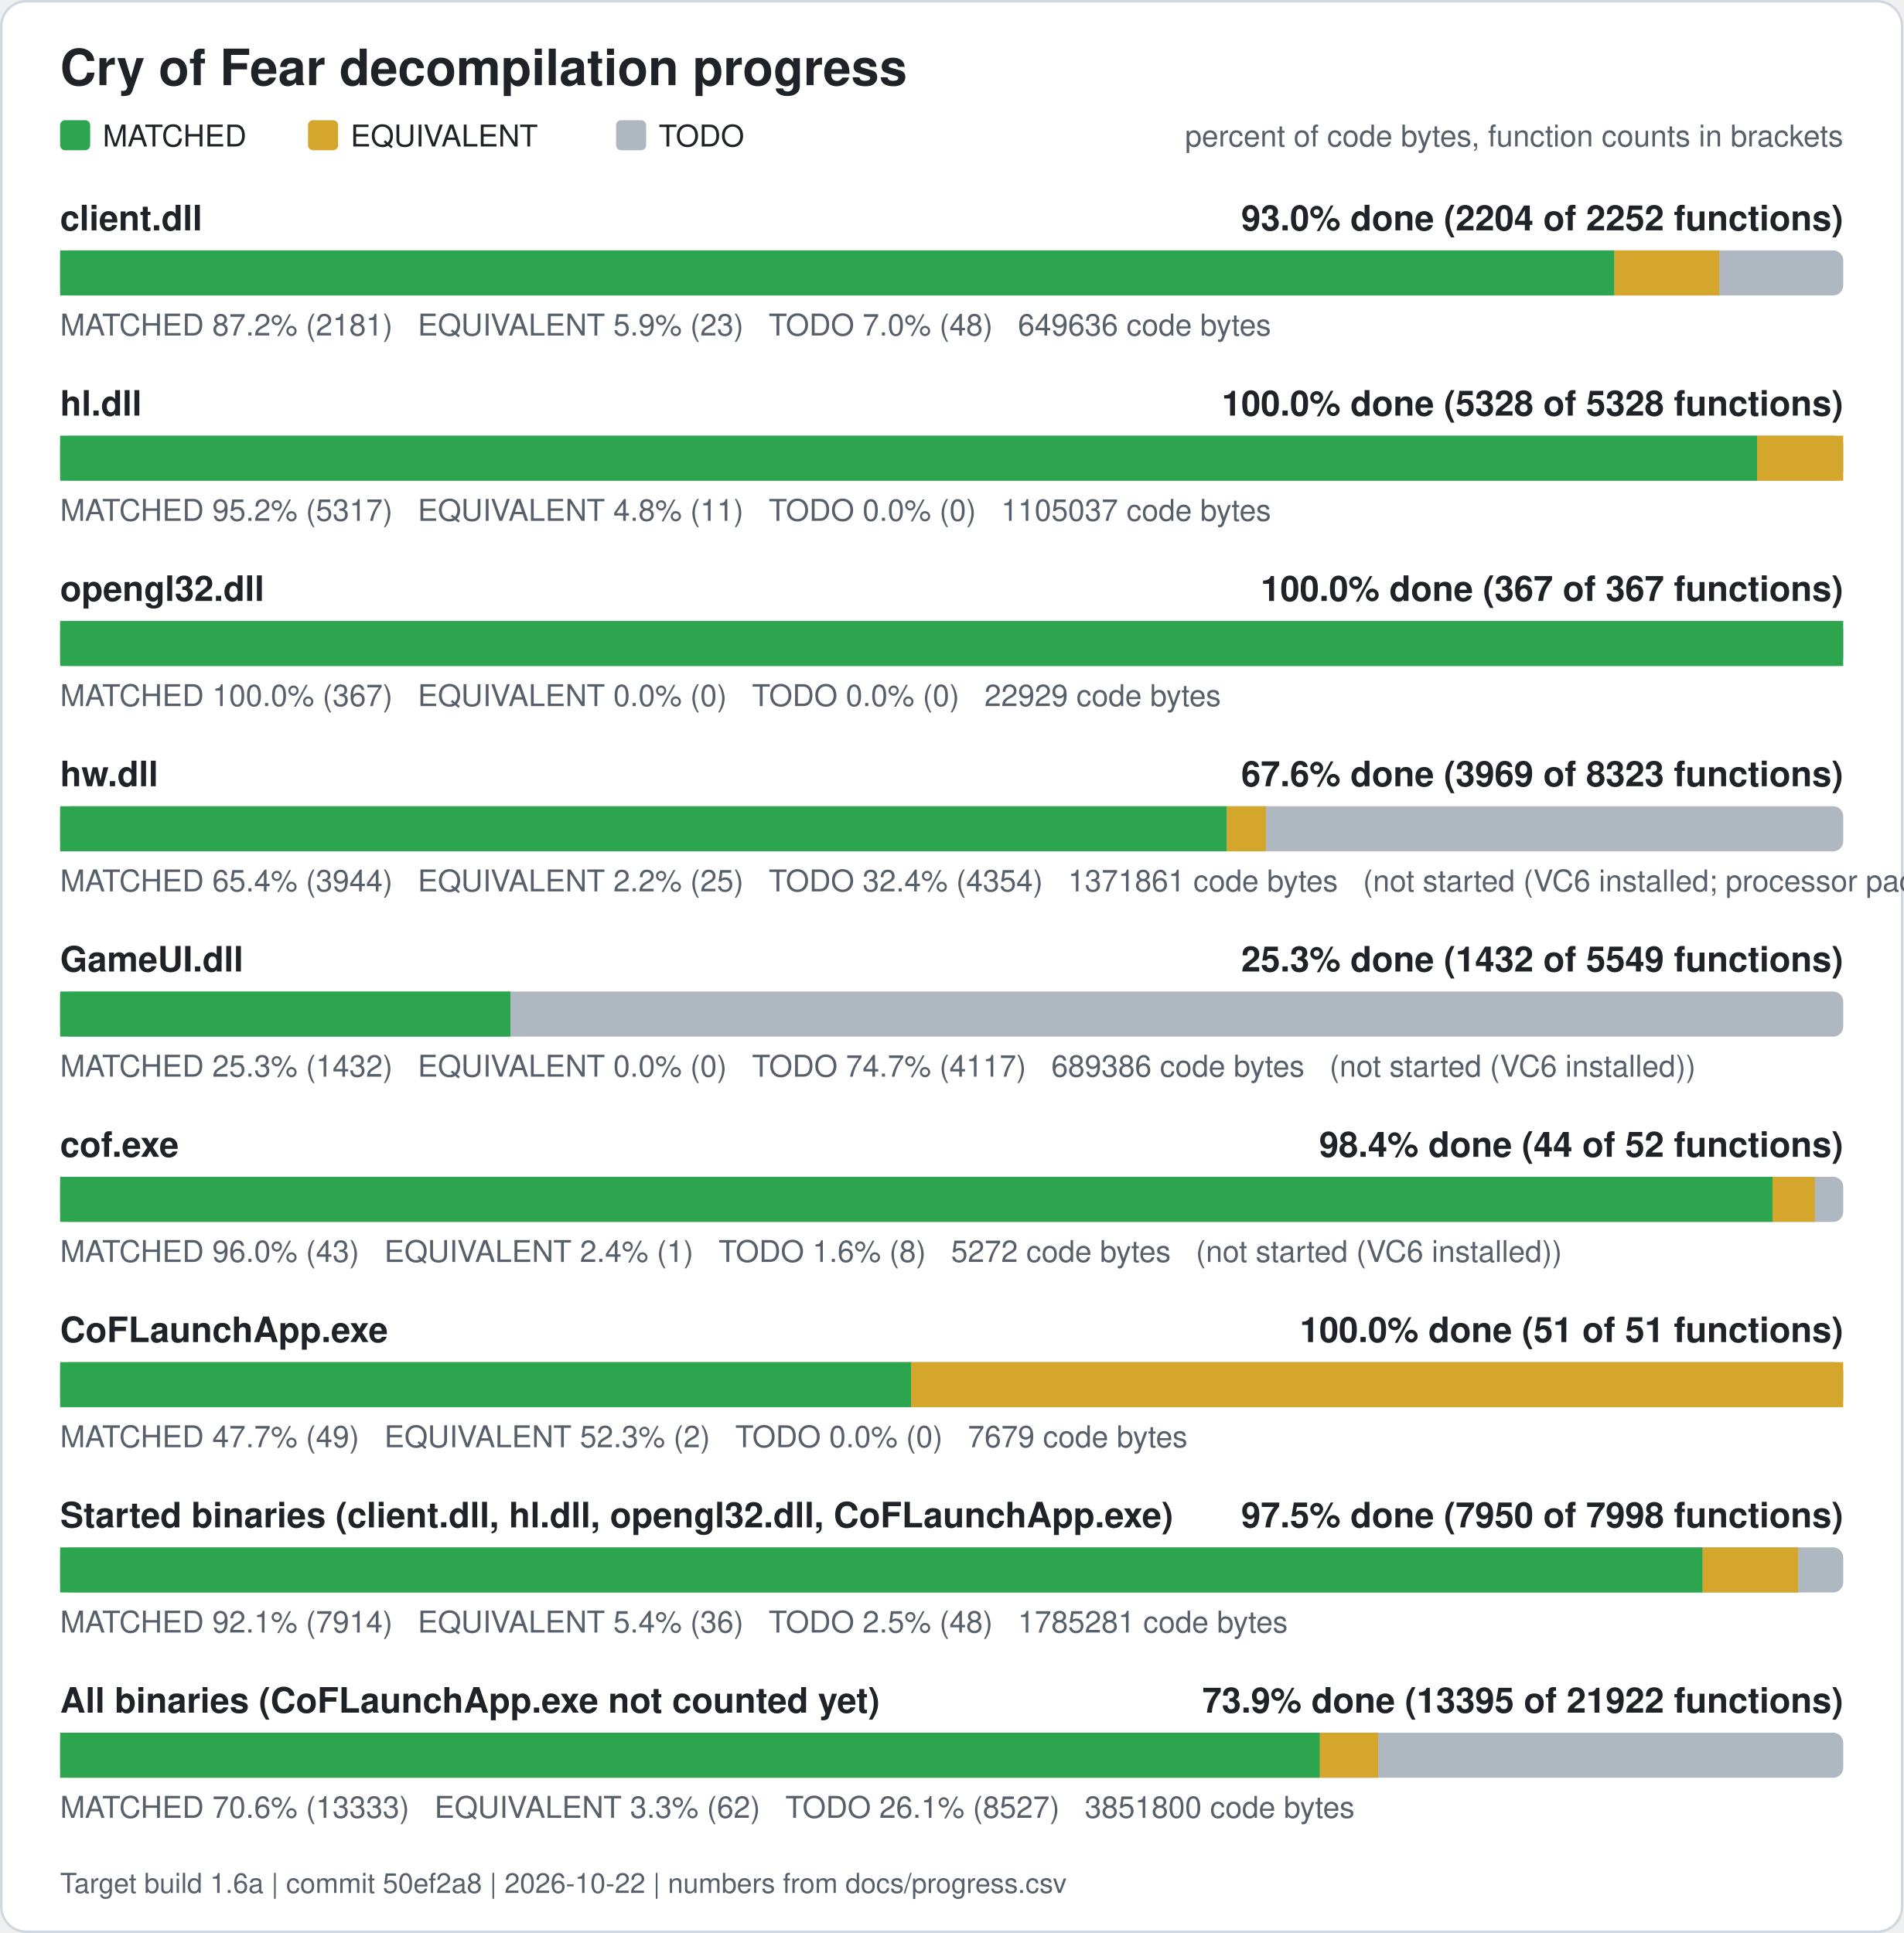
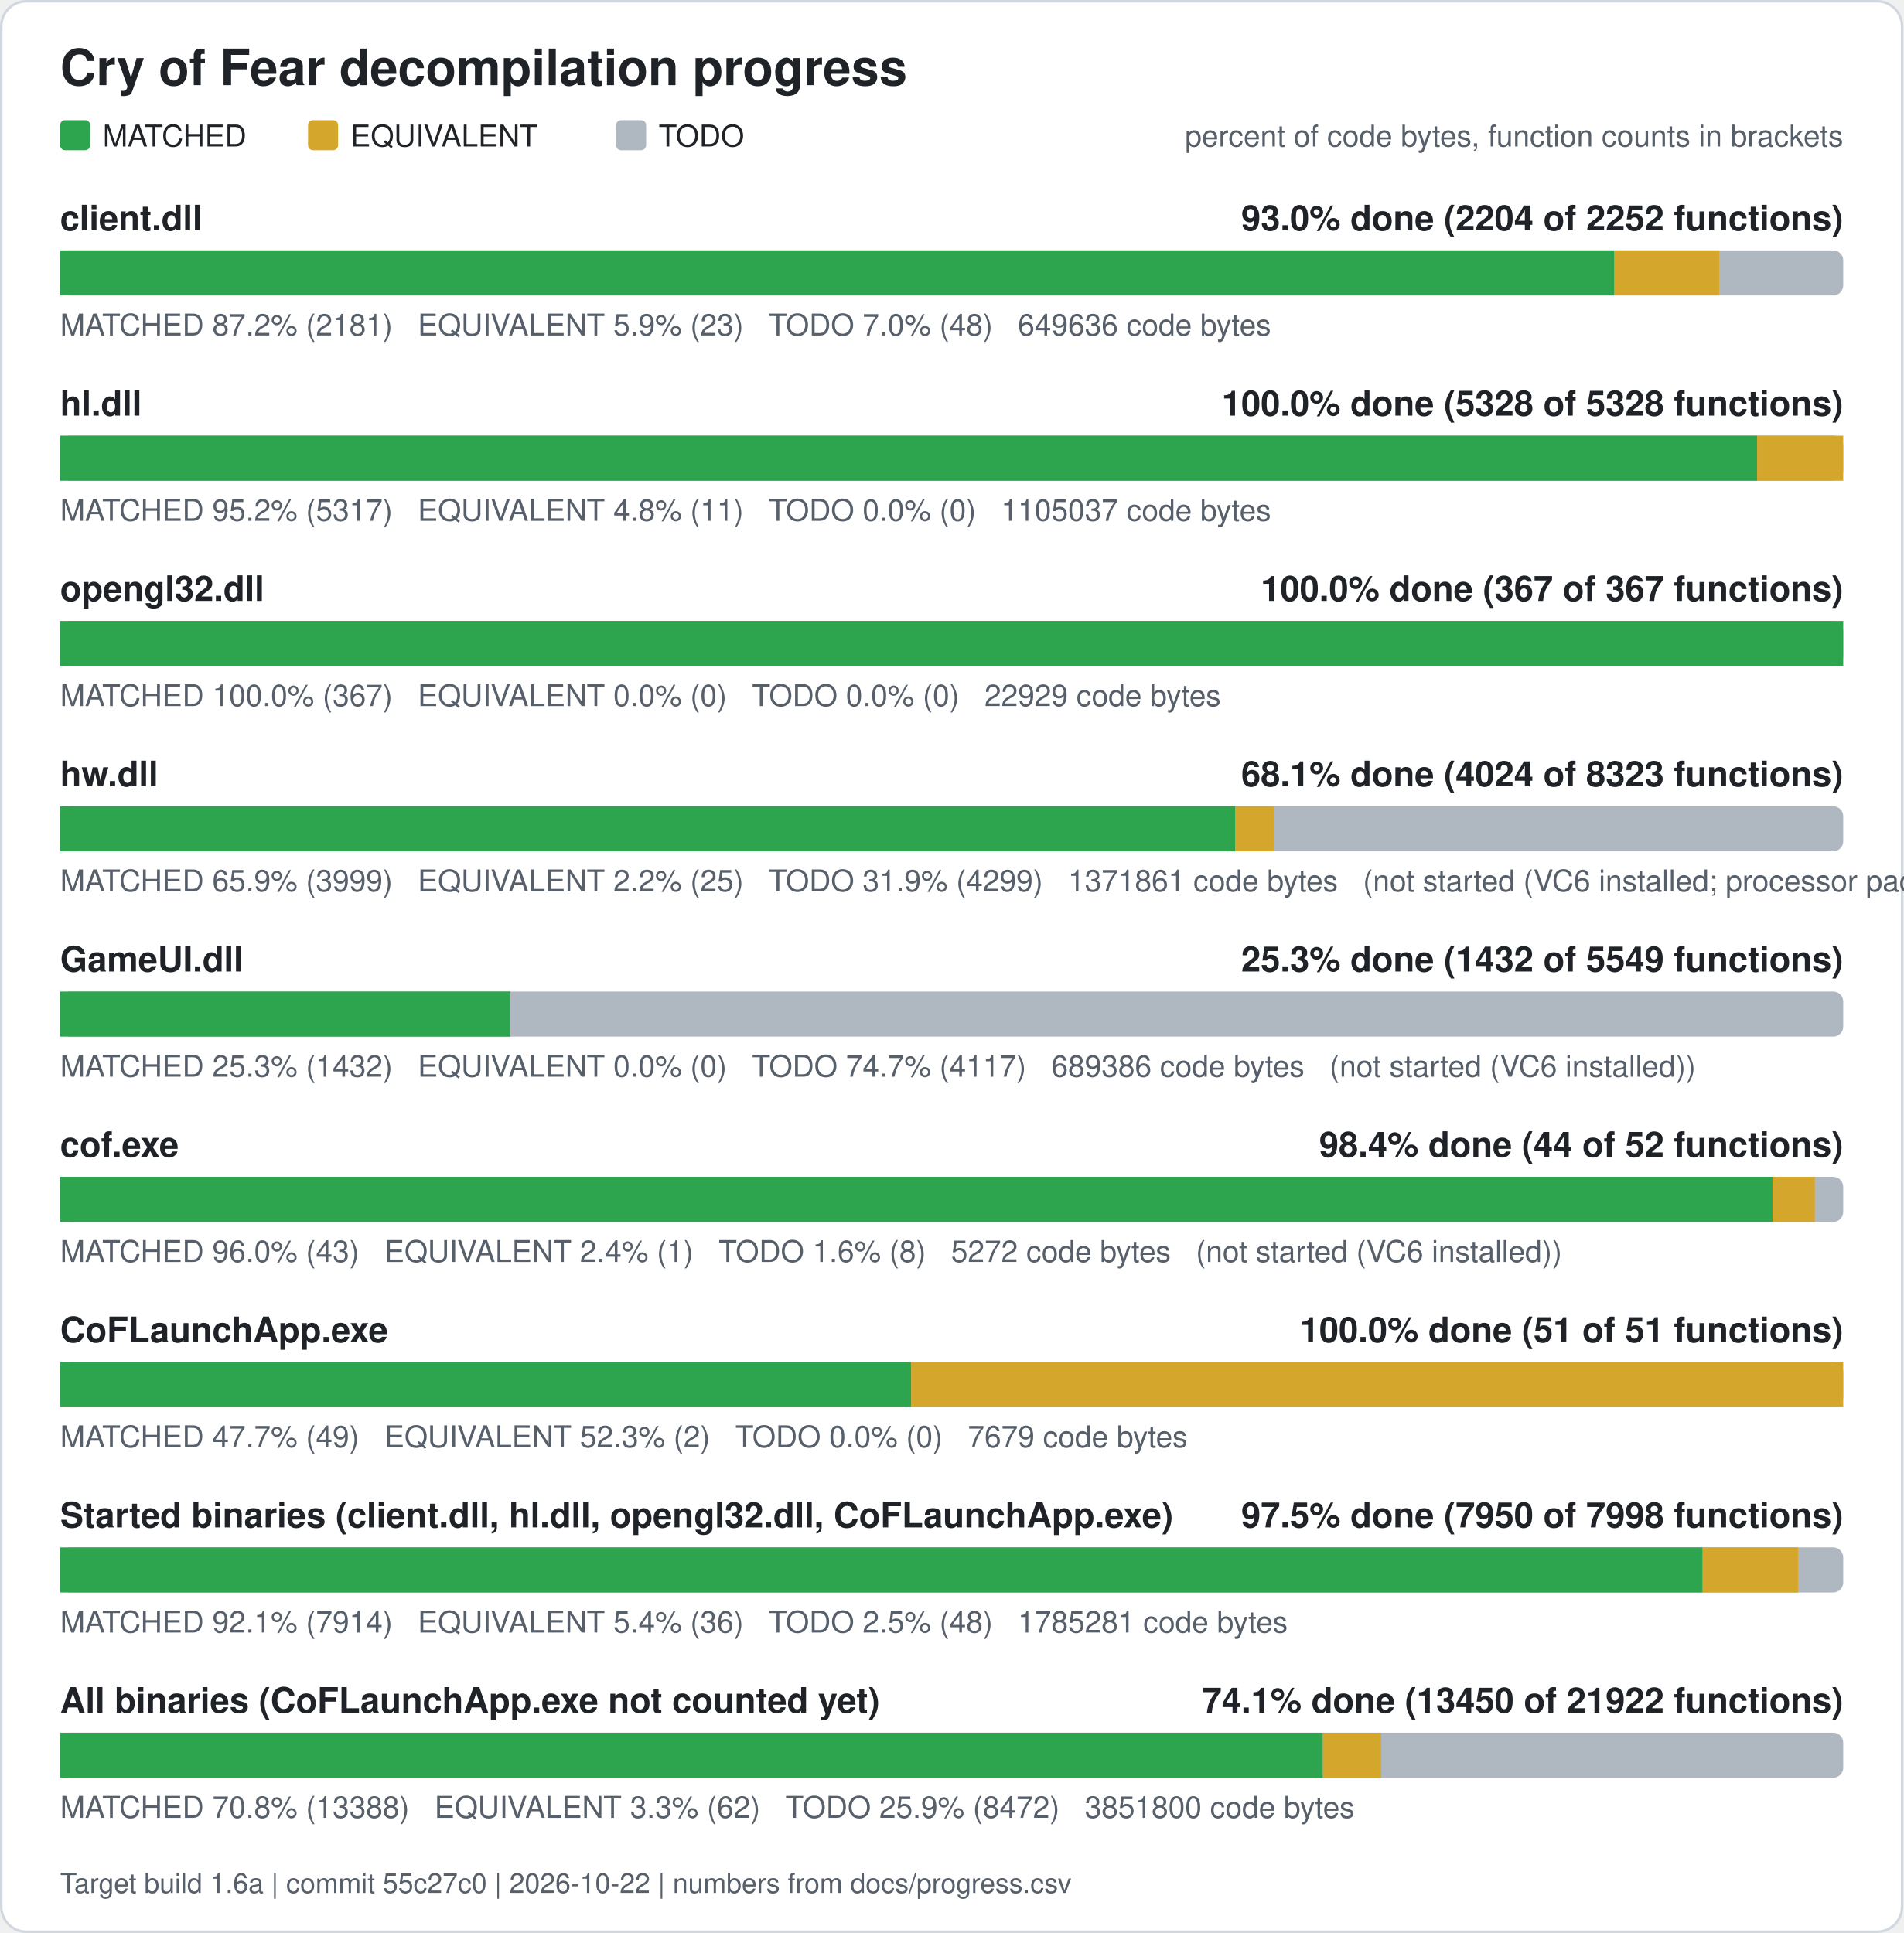
<svg xmlns="http://www.w3.org/2000/svg" width="760" height="772" viewBox="0 0 760 772" role="img" aria-label="Cry of Fear decompilation progress">
  <rect x="0.5" y="0.5" width="759" height="771" rx="10" fill="#ffffff" stroke="#d0d7de" />
  <text x="24" y="34" font-family="Segoe UI, Helvetica, Arial, sans-serif" font-size="20" font-weight="600" fill="#1f2328">Cry of Fear decompilation progress</text>
  <rect x="24" y="48" width="12" height="12" rx="2" fill="#2da44e" />
  <text x="41" y="58.5" font-family="Segoe UI, Helvetica, Arial, sans-serif" font-size="12" fill="#1f2328">MATCHED</text>
  <rect x="123" y="48" width="12" height="12" rx="2" fill="#d4a72c" />
  <text x="140" y="58.5" font-family="Segoe UI, Helvetica, Arial, sans-serif" font-size="12" fill="#1f2328">EQUIVALENT</text>
  <rect x="246" y="48" width="12" height="12" rx="2" fill="#afb8c1" />
  <text x="263" y="58.5" font-family="Segoe UI, Helvetica, Arial, sans-serif" font-size="12" fill="#1f2328">TODO</text>
  <text x="736" y="58.5" font-family="Segoe UI, Helvetica, Arial, sans-serif" font-size="12" fill="#57606a" text-anchor="end">percent of code bytes, function counts in brackets</text>
  <text x="24" y="92" font-family="Segoe UI, Helvetica, Arial, sans-serif" font-size="14" font-weight="600" fill="#1f2328">client.dll</text>
  <text x="736" y="92" font-family="Segoe UI, Helvetica, Arial, sans-serif" font-size="14" font-weight="600" fill="#1f2328" text-anchor="end">93.0% done (2204 of 2252 functions)</text>
  <rect x="24" y="100" width="712" height="18" rx="4" fill="#afb8c1" />
  <rect x="24.00" y="100" width="620.61" height="18" fill="#2da44e" />
  <rect x="644.61" y="100" width="41.89" height="18" fill="#d4a72c" />
  <text x="24" y="134" font-family="Segoe UI, Helvetica, Arial, sans-serif" font-size="12" fill="#57606a" xml:space="preserve">MATCHED 87.2% (2181)   EQUIVALENT 5.9% (23)   TODO 7.0% (48)   649636 code bytes</text>
  <text x="24" y="166" font-family="Segoe UI, Helvetica, Arial, sans-serif" font-size="14" font-weight="600" fill="#1f2328">hl.dll</text>
  <text x="736" y="166" font-family="Segoe UI, Helvetica, Arial, sans-serif" font-size="14" font-weight="600" fill="#1f2328" text-anchor="end">100.0% done (5328 of 5328 functions)</text>
  <rect x="24" y="174" width="712" height="18" rx="4" fill="#afb8c1" />
  <rect x="24.00" y="174" width="677.61" height="18" fill="#2da44e" />
  <rect x="701.61" y="174" width="34.39" height="18" fill="#d4a72c" />
  <text x="24" y="208" font-family="Segoe UI, Helvetica, Arial, sans-serif" font-size="12" fill="#57606a" xml:space="preserve">MATCHED 95.2% (5317)   EQUIVALENT 4.8% (11)   TODO 0.0% (0)   1105037 code bytes</text>
  <text x="24" y="240" font-family="Segoe UI, Helvetica, Arial, sans-serif" font-size="14" font-weight="600" fill="#1f2328">opengl32.dll</text>
  <text x="736" y="240" font-family="Segoe UI, Helvetica, Arial, sans-serif" font-size="14" font-weight="600" fill="#1f2328" text-anchor="end">100.0% done (367 of 367 functions)</text>
  <rect x="24" y="248" width="712" height="18" rx="4" fill="#afb8c1" />
  <rect x="24.00" y="248" width="712.00" height="18" fill="#2da44e" />
  <text x="24" y="282" font-family="Segoe UI, Helvetica, Arial, sans-serif" font-size="12" fill="#57606a" xml:space="preserve">MATCHED 100.0% (367)   EQUIVALENT 0.0% (0)   TODO 0.0% (0)   22929 code bytes</text>
  <text x="24" y="314" font-family="Segoe UI, Helvetica, Arial, sans-serif" font-size="14" font-weight="600" fill="#1f2328">hw.dll</text>
-   <text x="736" y="314" font-family="Segoe UI, Helvetica, Arial, sans-serif" font-size="14" font-weight="600" fill="#1f2328" text-anchor="end">67.6% done (3969 of 8323 functions)</text>
+   <text x="736" y="314" font-family="Segoe UI, Helvetica, Arial, sans-serif" font-size="14" font-weight="600" fill="#1f2328" text-anchor="end">68.1% done (4024 of 8323 functions)</text>
  <rect x="24" y="322" width="712" height="18" rx="4" fill="#afb8c1" />
-   <rect x="24.00" y="322" width="465.87" height="18" fill="#2da44e" />
-   <rect x="489.87" y="322" width="15.62" height="18" fill="#d4a72c" />
-   <text x="24" y="356" font-family="Segoe UI, Helvetica, Arial, sans-serif" font-size="12" fill="#57606a" xml:space="preserve">MATCHED 65.4% (3944)   EQUIVALENT 2.2% (25)   TODO 32.4% (4354)   1371861 code bytes   (not started (VC6 installed; processor pack and VS 2005 objects need those compilers))</text>
+   <rect x="24.00" y="322" width="469.22" height="18" fill="#2da44e" />
+   <rect x="493.22" y="322" width="15.62" height="18" fill="#d4a72c" />
+   <text x="24" y="356" font-family="Segoe UI, Helvetica, Arial, sans-serif" font-size="12" fill="#57606a" xml:space="preserve">MATCHED 65.9% (3999)   EQUIVALENT 2.2% (25)   TODO 31.9% (4299)   1371861 code bytes   (not started (VC6 installed; processor pack and VS 2005 objects need those compilers))</text>
  <text x="24" y="388" font-family="Segoe UI, Helvetica, Arial, sans-serif" font-size="14" font-weight="600" fill="#1f2328">GameUI.dll</text>
  <text x="736" y="388" font-family="Segoe UI, Helvetica, Arial, sans-serif" font-size="14" font-weight="600" fill="#1f2328" text-anchor="end">25.3% done (1432 of 5549 functions)</text>
  <rect x="24" y="396" width="712" height="18" rx="4" fill="#afb8c1" />
  <rect x="24.00" y="396" width="179.81" height="18" fill="#2da44e" />
  <text x="24" y="430" font-family="Segoe UI, Helvetica, Arial, sans-serif" font-size="12" fill="#57606a" xml:space="preserve">MATCHED 25.3% (1432)   EQUIVALENT 0.0% (0)   TODO 74.7% (4117)   689386 code bytes   (not started (VC6 installed))</text>
  <text x="24" y="462" font-family="Segoe UI, Helvetica, Arial, sans-serif" font-size="14" font-weight="600" fill="#1f2328">cof.exe</text>
  <text x="736" y="462" font-family="Segoe UI, Helvetica, Arial, sans-serif" font-size="14" font-weight="600" fill="#1f2328" text-anchor="end">98.4% done (44 of 52 functions)</text>
  <rect x="24" y="470" width="712" height="18" rx="4" fill="#afb8c1" />
  <rect x="24.00" y="470" width="683.77" height="18" fill="#2da44e" />
  <rect x="707.77" y="470" width="16.88" height="18" fill="#d4a72c" />
  <text x="24" y="504" font-family="Segoe UI, Helvetica, Arial, sans-serif" font-size="12" fill="#57606a" xml:space="preserve">MATCHED 96.0% (43)   EQUIVALENT 2.4% (1)   TODO 1.6% (8)   5272 code bytes   (not started (VC6 installed))</text>
  <text x="24" y="536" font-family="Segoe UI, Helvetica, Arial, sans-serif" font-size="14" font-weight="600" fill="#1f2328">CoFLaunchApp.exe</text>
  <text x="736" y="536" font-family="Segoe UI, Helvetica, Arial, sans-serif" font-size="14" font-weight="600" fill="#1f2328" text-anchor="end">100.0% done (51 of 51 functions)</text>
  <rect x="24" y="544" width="712" height="18" rx="4" fill="#afb8c1" />
  <rect x="24.00" y="544" width="339.82" height="18" fill="#2da44e" />
  <rect x="363.82" y="544" width="372.18" height="18" fill="#d4a72c" />
  <text x="24" y="578" font-family="Segoe UI, Helvetica, Arial, sans-serif" font-size="12" fill="#57606a" xml:space="preserve">MATCHED 47.7% (49)   EQUIVALENT 52.3% (2)   TODO 0.0% (0)   7679 code bytes</text>
  <text x="24" y="610" font-family="Segoe UI, Helvetica, Arial, sans-serif" font-size="14" font-weight="600" fill="#1f2328">Started binaries (client.dll, hl.dll, opengl32.dll, CoFLaunchApp.exe)</text>
  <text x="736" y="610" font-family="Segoe UI, Helvetica, Arial, sans-serif" font-size="14" font-weight="600" fill="#1f2328" text-anchor="end">97.5% done (7950 of 7998 functions)</text>
  <rect x="24" y="618" width="712" height="18" rx="4" fill="#afb8c1" />
  <rect x="24.00" y="618" width="655.86" height="18" fill="#2da44e" />
  <rect x="679.86" y="618" width="38.13" height="18" fill="#d4a72c" />
  <text x="24" y="652" font-family="Segoe UI, Helvetica, Arial, sans-serif" font-size="12" fill="#57606a" xml:space="preserve">MATCHED 92.1% (7914)   EQUIVALENT 5.4% (36)   TODO 2.5% (48)   1785281 code bytes</text>
  <text x="24" y="684" font-family="Segoe UI, Helvetica, Arial, sans-serif" font-size="14" font-weight="600" fill="#1f2328">All binaries (CoFLaunchApp.exe not counted yet)</text>
-   <text x="736" y="684" font-family="Segoe UI, Helvetica, Arial, sans-serif" font-size="14" font-weight="600" fill="#1f2328" text-anchor="end">73.9% done (13395 of 21922 functions)</text>
+   <text x="736" y="684" font-family="Segoe UI, Helvetica, Arial, sans-serif" font-size="14" font-weight="600" fill="#1f2328" text-anchor="end">74.1% done (13450 of 21922 functions)</text>
  <rect x="24" y="692" width="712" height="18" rx="4" fill="#afb8c1" />
-   <rect x="24.00" y="692" width="503.03" height="18" fill="#2da44e" />
-   <rect x="527.03" y="692" width="23.26" height="18" fill="#d4a72c" />
-   <text x="24" y="726" font-family="Segoe UI, Helvetica, Arial, sans-serif" font-size="12" fill="#57606a" xml:space="preserve">MATCHED 70.6% (13333)   EQUIVALENT 3.3% (62)   TODO 26.1% (8527)   3851800 code bytes</text>
-   <text x="24" y="756" font-family="Segoe UI, Helvetica, Arial, sans-serif" font-size="11" fill="#57606a">Target build 1.6a | commit 50ef2a8 | 2026-10-22 | numbers from docs/progress.csv</text>
+   <rect x="24.00" y="692" width="504.22" height="18" fill="#2da44e" />
+   <rect x="528.22" y="692" width="23.26" height="18" fill="#d4a72c" />
+   <text x="24" y="726" font-family="Segoe UI, Helvetica, Arial, sans-serif" font-size="12" fill="#57606a" xml:space="preserve">MATCHED 70.8% (13388)   EQUIVALENT 3.3% (62)   TODO 25.9% (8472)   3851800 code bytes</text>
+   <text x="24" y="756" font-family="Segoe UI, Helvetica, Arial, sans-serif" font-size="11" fill="#57606a">Target build 1.6a | commit 55c27c0 | 2026-10-22 | numbers from docs/progress.csv</text>
</svg>
